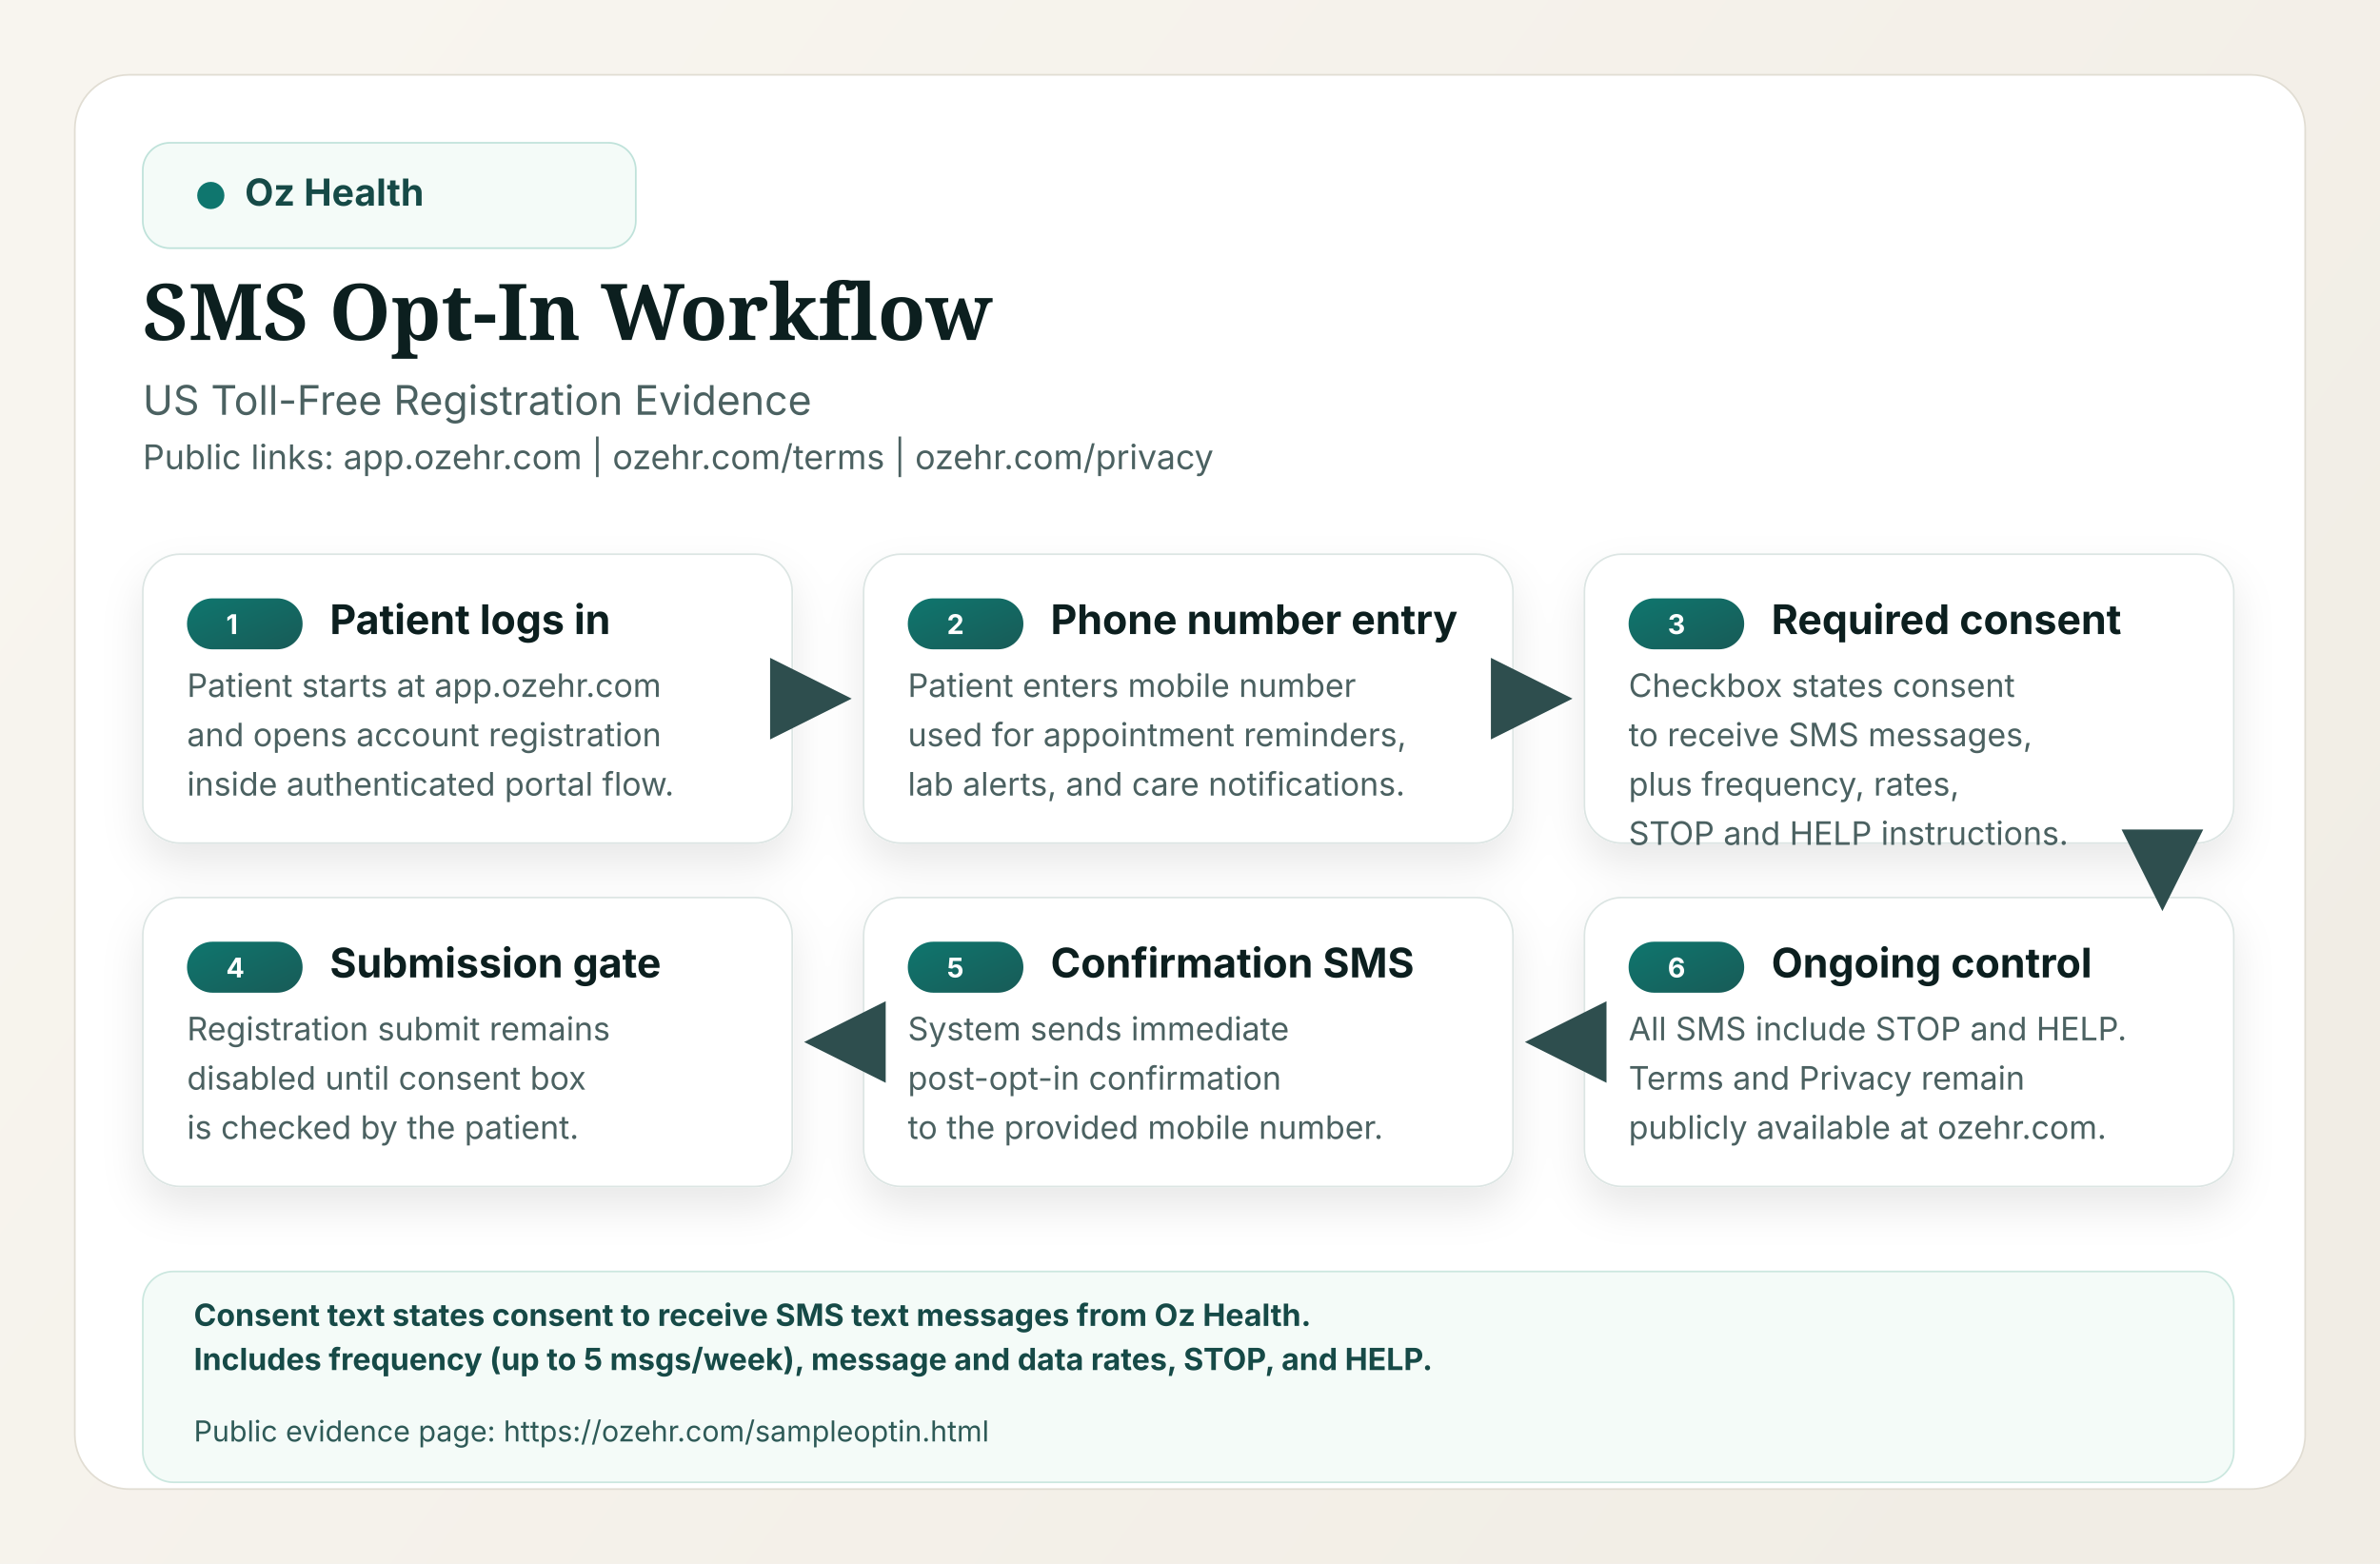
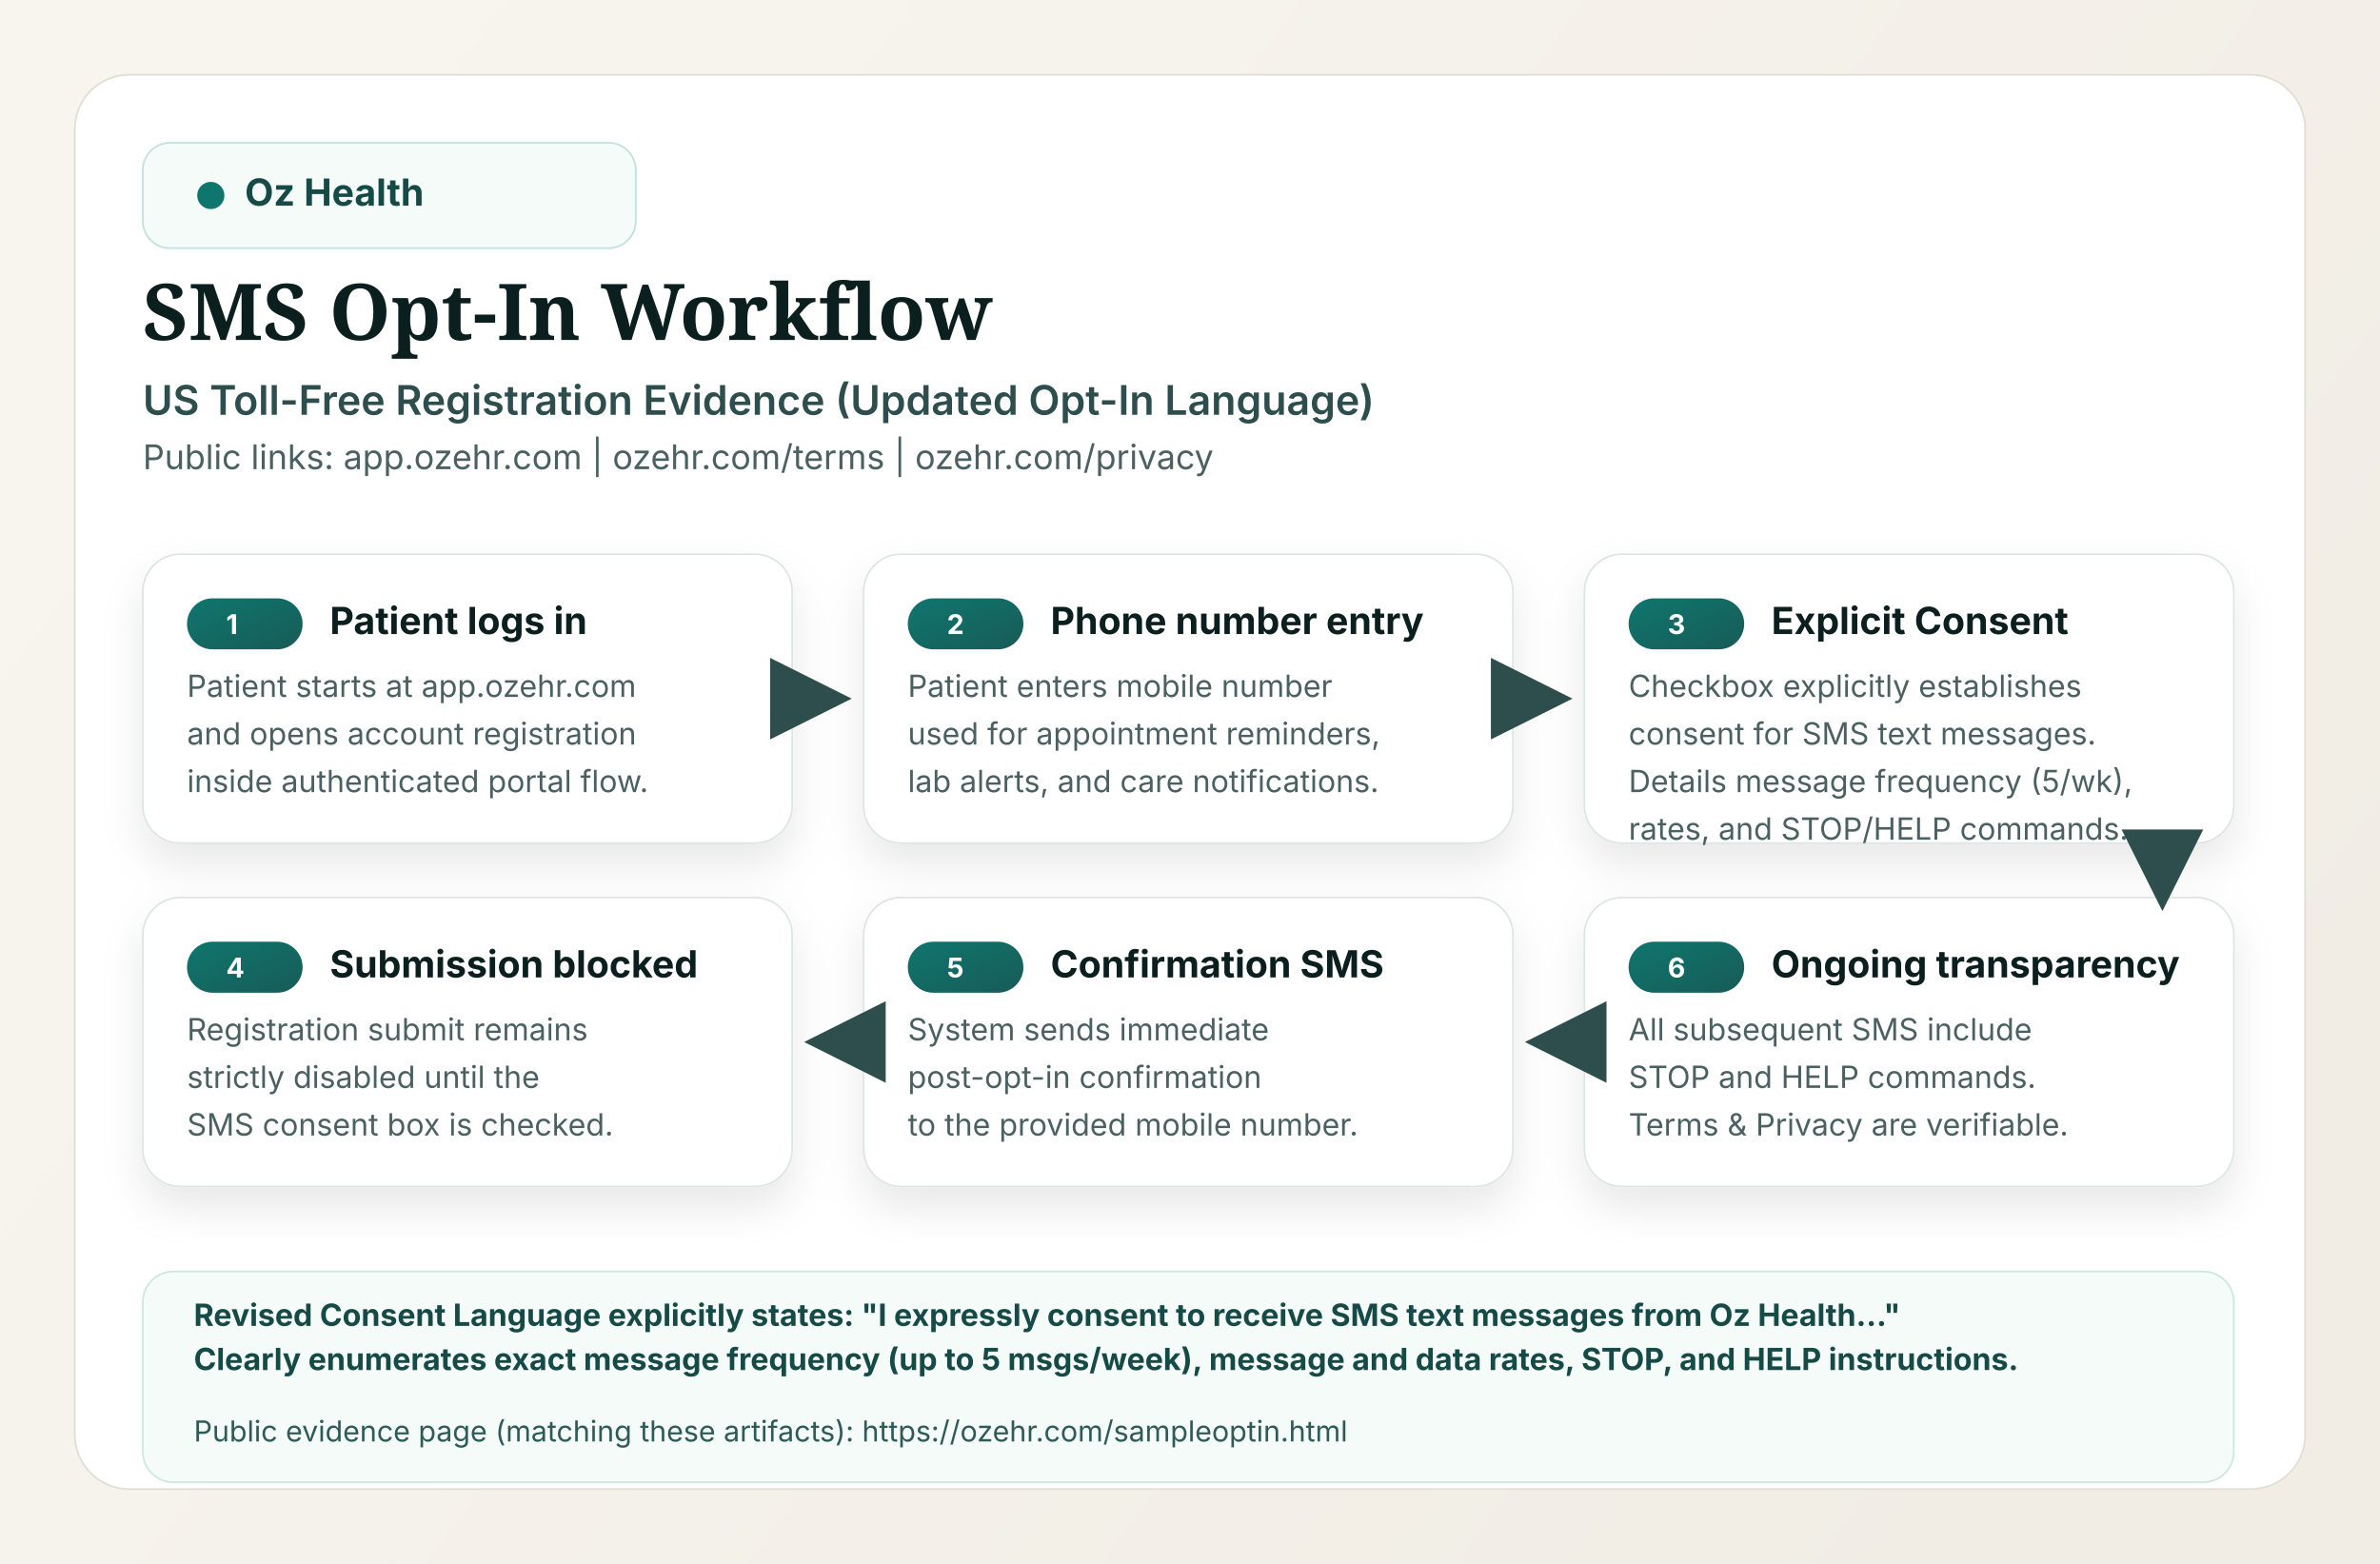
<svg xmlns="http://www.w3.org/2000/svg" width="1400" height="920" viewBox="0 0 1400 920" fill="none" role="img" aria-label="Oz Health SMS opt-in workflow">
  <defs>
    <linearGradient id="bg" x1="120" y1="80" x2="1200" y2="880" gradientUnits="userSpaceOnUse">
      <stop stop-color="#F8F5EF" />
      <stop offset="1" stop-color="#F1EDE5" />
    </linearGradient>
    <linearGradient id="brand" x1="0" y1="0" x2="1" y2="1">
      <stop stop-color="#0F766E" />
      <stop offset="1" stop-color="#185B57" />
    </linearGradient>
    <marker id="arrow" markerWidth="12" markerHeight="12" refX="10" refY="6" orient="auto">
      <path d="M0 0L12 6L0 12V0Z" fill="#2E4E4E" />
    </marker>
    <filter id="shadow" x="-20%" y="-20%" width="140%" height="160%">
      <feDropShadow dx="0" dy="12" stdDeviation="12" flood-color="#0C1F1F" flood-opacity="0.09" />
    </filter>
  </defs>
  <rect x="0" y="0" width="1400" height="920" fill="url(#bg)" />
  <rect x="44" y="44" width="1312" height="832" rx="32" fill="#FFFFFF" stroke="#E1DDD3" />
  <rect x="84" y="84" width="290" height="62" rx="16" fill="#F4FBF8" stroke="#BFE2DA" />
  <circle cx="124" cy="115" r="8" fill="#0F766E" />
  <text x="144" y="121" fill="#164A47" font-size="22" font-family="ui-sans-serif, system-ui, -apple-system" font-weight="700">Oz Health</text>
  <text x="84" y="200" fill="#0C1F1F" font-size="46" font-family="ui-serif, Georgia, serif" font-weight="700">SMS Opt-In Workflow</text>
-   <text x="84" y="244" fill="#4B6161" font-size="24" font-family="ui-sans-serif, system-ui, -apple-system">
-     US Toll-Free Registration Evidence
+   <text x="84" y="244" fill="#2E4E4E" font-size="24" font-family="ui-sans-serif, system-ui, -apple-system" font-weight="600">
+     US Toll-Free Registration Evidence (Updated Opt-In Language)
  </text>
  <text x="84" y="276" fill="#4B6161" font-size="20" font-family="ui-sans-serif, system-ui, -apple-system">
    Public links: app.ozehr.com | ozehr.com/terms | ozehr.com/privacy
  </text>
  <g filter="url(#shadow)">
    <rect x="84" y="326" width="382" height="170" rx="22" fill="#FFFFFF" stroke="#DCE5E3" />
    <rect x="84" y="528" width="382" height="170" rx="22" fill="#FFFFFF" stroke="#DCE5E3" />
    <rect x="508" y="326" width="382" height="170" rx="22" fill="#FFFFFF" stroke="#DCE5E3" />
    <rect x="508" y="528" width="382" height="170" rx="22" fill="#FFFFFF" stroke="#DCE5E3" />
    <rect x="932" y="326" width="382" height="170" rx="22" fill="#FFFFFF" stroke="#DCE5E3" />
    <rect x="932" y="528" width="382" height="170" rx="22" fill="#FFFFFF" stroke="#DCE5E3" />
  </g>
  <rect x="110" y="352" width="68" height="30" rx="15" fill="url(#brand)" />
  <text x="133" y="373" fill="#FFFFFF" font-size="16" font-family="ui-sans-serif, system-ui, -apple-system" font-weight="700">1</text>
-   <text x="194" y="373" fill="#0C1F1F" font-size="24" font-family="ui-sans-serif, system-ui, -apple-system" font-weight="700">Patient logs in</text>
-   <text x="110" y="410" fill="#4B6161" font-size="19" font-family="ui-sans-serif, system-ui, -apple-system">
+   <text x="194" y="373" fill="#0C1F1F" font-size="22" font-family="ui-sans-serif, system-ui, -apple-system" font-weight="700">Patient logs in</text>
+   <text x="110" y="410" fill="#4B6161" font-size="18" font-family="ui-sans-serif, system-ui, -apple-system">
    <tspan x="110" dy="0">Patient starts at app.ozehr.com</tspan>
-     <tspan x="110" dy="29">and opens account registration</tspan>
-     <tspan x="110" dy="29">inside authenticated portal flow.</tspan>
+     <tspan x="110" dy="28">and opens account registration</tspan>
+     <tspan x="110" dy="28">inside authenticated portal flow.</tspan>
  </text>
  <rect x="534" y="352" width="68" height="30" rx="15" fill="url(#brand)" />
  <text x="557" y="373" fill="#FFFFFF" font-size="16" font-family="ui-sans-serif, system-ui, -apple-system" font-weight="700">2</text>
-   <text x="618" y="373" fill="#0C1F1F" font-size="24" font-family="ui-sans-serif, system-ui, -apple-system" font-weight="700">Phone number entry</text>
-   <text x="534" y="410" fill="#4B6161" font-size="19" font-family="ui-sans-serif, system-ui, -apple-system">
+   <text x="618" y="373" fill="#0C1F1F" font-size="22" font-family="ui-sans-serif, system-ui, -apple-system" font-weight="700">Phone number entry</text>
+   <text x="534" y="410" fill="#4B6161" font-size="18" font-family="ui-sans-serif, system-ui, -apple-system">
    <tspan x="534" dy="0">Patient enters mobile number</tspan>
-     <tspan x="534" dy="29">used for appointment reminders,</tspan>
-     <tspan x="534" dy="29">lab alerts, and care notifications.</tspan>
+     <tspan x="534" dy="28">used for appointment reminders,</tspan>
+     <tspan x="534" dy="28">lab alerts, and care notifications.</tspan>
  </text>
  <rect x="958" y="352" width="68" height="30" rx="15" fill="url(#brand)" />
  <text x="981" y="373" fill="#FFFFFF" font-size="16" font-family="ui-sans-serif, system-ui, -apple-system" font-weight="700">3</text>
-   <text x="1042" y="373" fill="#0C1F1F" font-size="24" font-family="ui-sans-serif, system-ui, -apple-system" font-weight="700">Required consent</text>
-   <text x="958" y="410" fill="#4B6161" font-size="19" font-family="ui-sans-serif, system-ui, -apple-system">
-     <tspan x="958" dy="0">Checkbox states consent</tspan>
-     <tspan x="958" dy="29">to receive SMS messages,</tspan>
-     <tspan x="958" dy="29">plus frequency, rates,</tspan>
-     <tspan x="958" dy="29">STOP and HELP instructions.</tspan>
+   <text x="1042" y="373" fill="#0C1F1F" font-size="22" font-family="ui-sans-serif, system-ui, -apple-system" font-weight="700">Explicit Consent</text>
+   <text x="958" y="410" fill="#4B6161" font-size="18" font-family="ui-sans-serif, system-ui, -apple-system">
+     <tspan x="958" dy="0">Checkbox explicitly establishes</tspan>
+     <tspan x="958" dy="28">consent for SMS text messages.</tspan>
+     <tspan x="958" dy="28">Details message frequency (5/wk),</tspan>
+     <tspan x="958" dy="28">rates, and STOP/HELP commands.</tspan>
  </text>
  <rect x="110" y="554" width="68" height="30" rx="15" fill="url(#brand)" />
  <text x="133" y="575" fill="#FFFFFF" font-size="16" font-family="ui-sans-serif, system-ui, -apple-system" font-weight="700">4</text>
-   <text x="194" y="575" fill="#0C1F1F" font-size="24" font-family="ui-sans-serif, system-ui, -apple-system" font-weight="700">Submission gate</text>
-   <text x="110" y="612" fill="#4B6161" font-size="19" font-family="ui-sans-serif, system-ui, -apple-system">
+   <text x="194" y="575" fill="#0C1F1F" font-size="22" font-family="ui-sans-serif, system-ui, -apple-system" font-weight="700">Submission blocked</text>
+   <text x="110" y="612" fill="#4B6161" font-size="18" font-family="ui-sans-serif, system-ui, -apple-system">
    <tspan x="110" dy="0">Registration submit remains</tspan>
-     <tspan x="110" dy="29">disabled until consent box</tspan>
-     <tspan x="110" dy="29">is checked by the patient.</tspan>
+     <tspan x="110" dy="28">strictly disabled until the</tspan>
+     <tspan x="110" dy="28">SMS consent box is checked.</tspan>
  </text>
  <rect x="534" y="554" width="68" height="30" rx="15" fill="url(#brand)" />
  <text x="557" y="575" fill="#FFFFFF" font-size="16" font-family="ui-sans-serif, system-ui, -apple-system" font-weight="700">5</text>
-   <text x="618" y="575" fill="#0C1F1F" font-size="24" font-family="ui-sans-serif, system-ui, -apple-system" font-weight="700">Confirmation SMS</text>
-   <text x="534" y="612" fill="#4B6161" font-size="19" font-family="ui-sans-serif, system-ui, -apple-system">
+   <text x="618" y="575" fill="#0C1F1F" font-size="22" font-family="ui-sans-serif, system-ui, -apple-system" font-weight="700">Confirmation SMS</text>
+   <text x="534" y="612" fill="#4B6161" font-size="18" font-family="ui-sans-serif, system-ui, -apple-system">
    <tspan x="534" dy="0">System sends immediate</tspan>
-     <tspan x="534" dy="29">post-opt-in confirmation</tspan>
-     <tspan x="534" dy="29">to the provided mobile number.</tspan>
+     <tspan x="534" dy="28">post-opt-in confirmation</tspan>
+     <tspan x="534" dy="28">to the provided mobile number.</tspan>
  </text>
  <rect x="958" y="554" width="68" height="30" rx="15" fill="url(#brand)" />
  <text x="981" y="575" fill="#FFFFFF" font-size="16" font-family="ui-sans-serif, system-ui, -apple-system" font-weight="700">6</text>
-   <text x="1042" y="575" fill="#0C1F1F" font-size="24" font-family="ui-sans-serif, system-ui, -apple-system" font-weight="700">Ongoing control</text>
-   <text x="958" y="612" fill="#4B6161" font-size="19" font-family="ui-sans-serif, system-ui, -apple-system">
-     <tspan x="958" dy="0">All SMS include STOP and HELP.</tspan>
-     <tspan x="958" dy="29">Terms and Privacy remain</tspan>
-     <tspan x="958" dy="29">publicly available at ozehr.com.</tspan>
+   <text x="1042" y="575" fill="#0C1F1F" font-size="22" font-family="ui-sans-serif, system-ui, -apple-system" font-weight="700">Ongoing transparency</text>
+   <text x="958" y="612" fill="#4B6161" font-size="18" font-family="ui-sans-serif, system-ui, -apple-system">
+     <tspan x="958" dy="0">All subsequent SMS include</tspan>
+     <tspan x="958" dy="28">STOP and HELP commands.</tspan>
+     <tspan x="958" dy="28">Terms &amp; Privacy are verifiable.</tspan>
  </text>
  <path d="M466 411H493" stroke="#2E4E4E" stroke-width="4" marker-end="url(#arrow)" />
  <path d="M890 411H917" stroke="#2E4E4E" stroke-width="4" marker-end="url(#arrow)" />
  <path d="M1272 496V528" stroke="#2E4E4E" stroke-width="4" marker-end="url(#arrow)" />
  <path d="M932 613H905" stroke="#2E4E4E" stroke-width="4" marker-end="url(#arrow)" />
  <path d="M508 613H481" stroke="#2E4E4E" stroke-width="4" marker-end="url(#arrow)" />
  <rect x="84" y="748" width="1230" height="124" rx="18" fill="#F4FBF8" stroke="#CBE7DF" />
  <text x="114" y="780" fill="#164A47" font-size="18" font-family="ui-sans-serif, system-ui, -apple-system" font-weight="700">
-     <tspan x="114" dy="0">Consent text states consent to receive SMS text messages from Oz Health.</tspan>
-     <tspan x="114" dy="26">Includes frequency (up to 5 msgs/week), message and data rates, STOP, and HELP.</tspan>
+     <tspan x="114" dy="0">Revised Consent Language explicitly states: "I expressly consent to receive SMS text messages from Oz Health..."</tspan>
+     <tspan x="114" dy="26">Clearly enumerates exact message frequency (up to 5 msgs/week), message and data rates, STOP, and HELP instructions.</tspan>
  </text>
  <text x="114" y="848" fill="#2E5A57" font-size="17" font-family="ui-sans-serif, system-ui, -apple-system">
-     Public evidence page: https://ozehr.com/sampleoptin.html
+     Public evidence page (matching these artifacts): https://ozehr.com/sampleoptin.html
  </text>
</svg>
